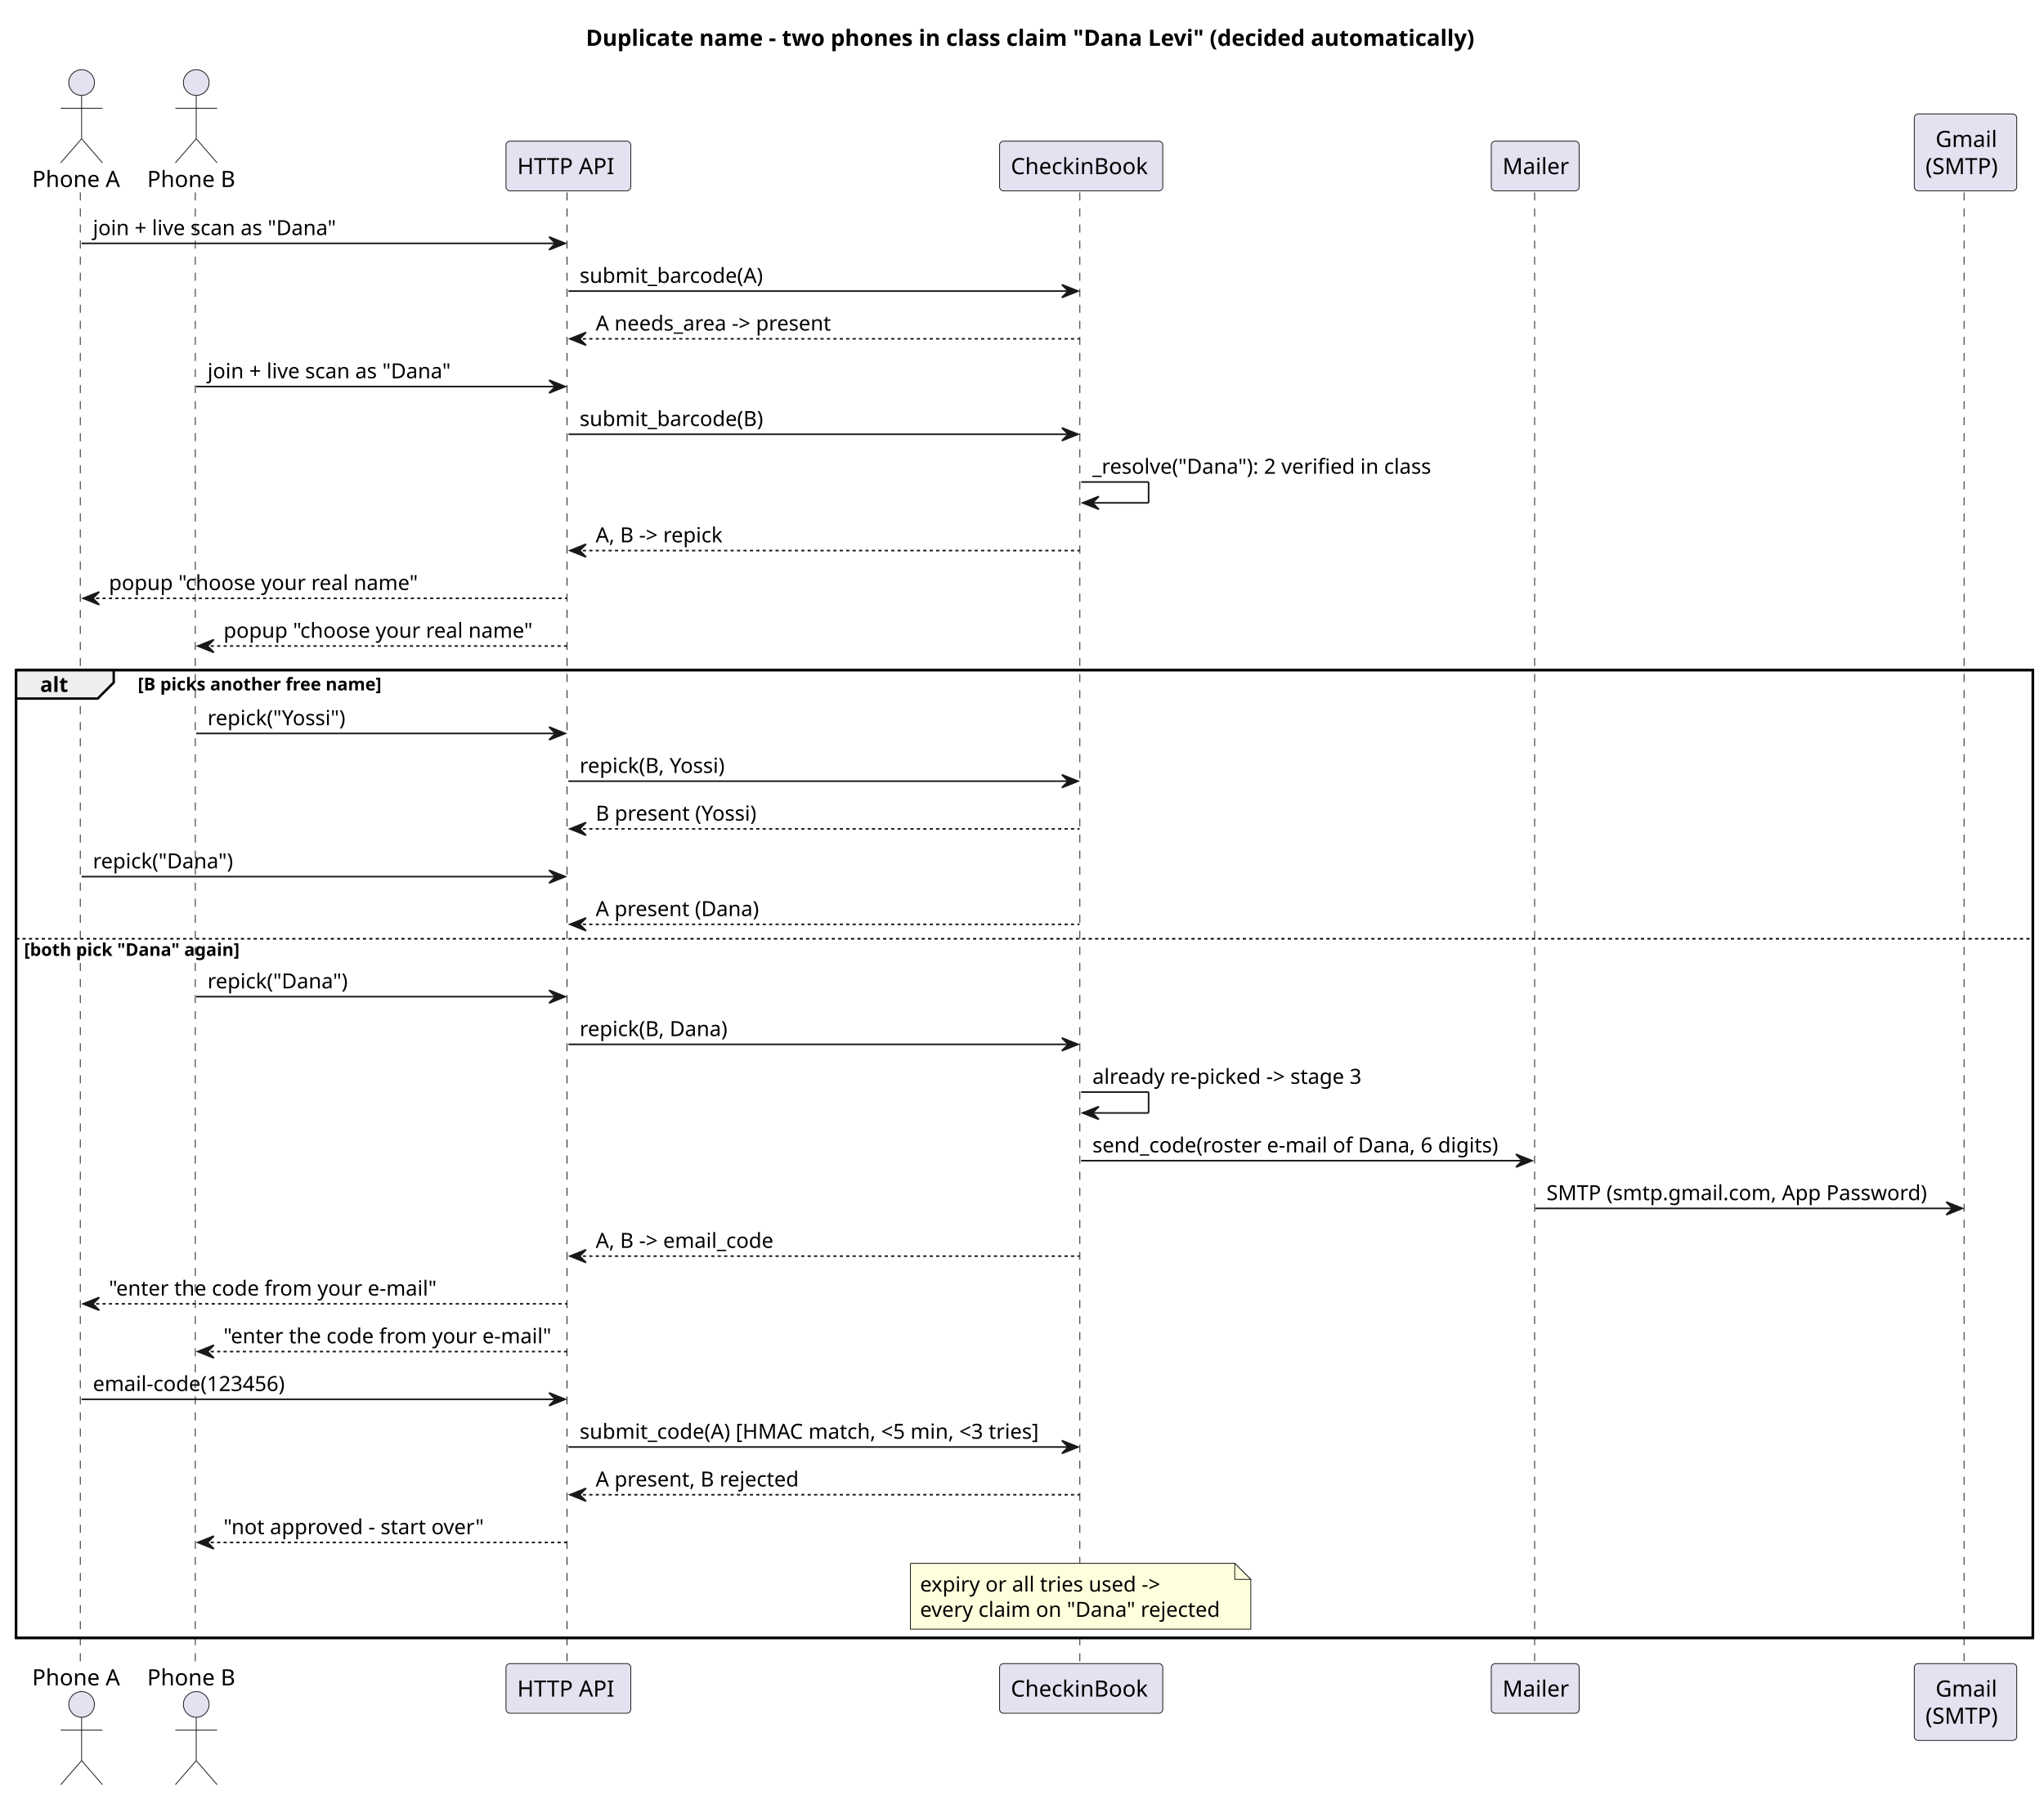
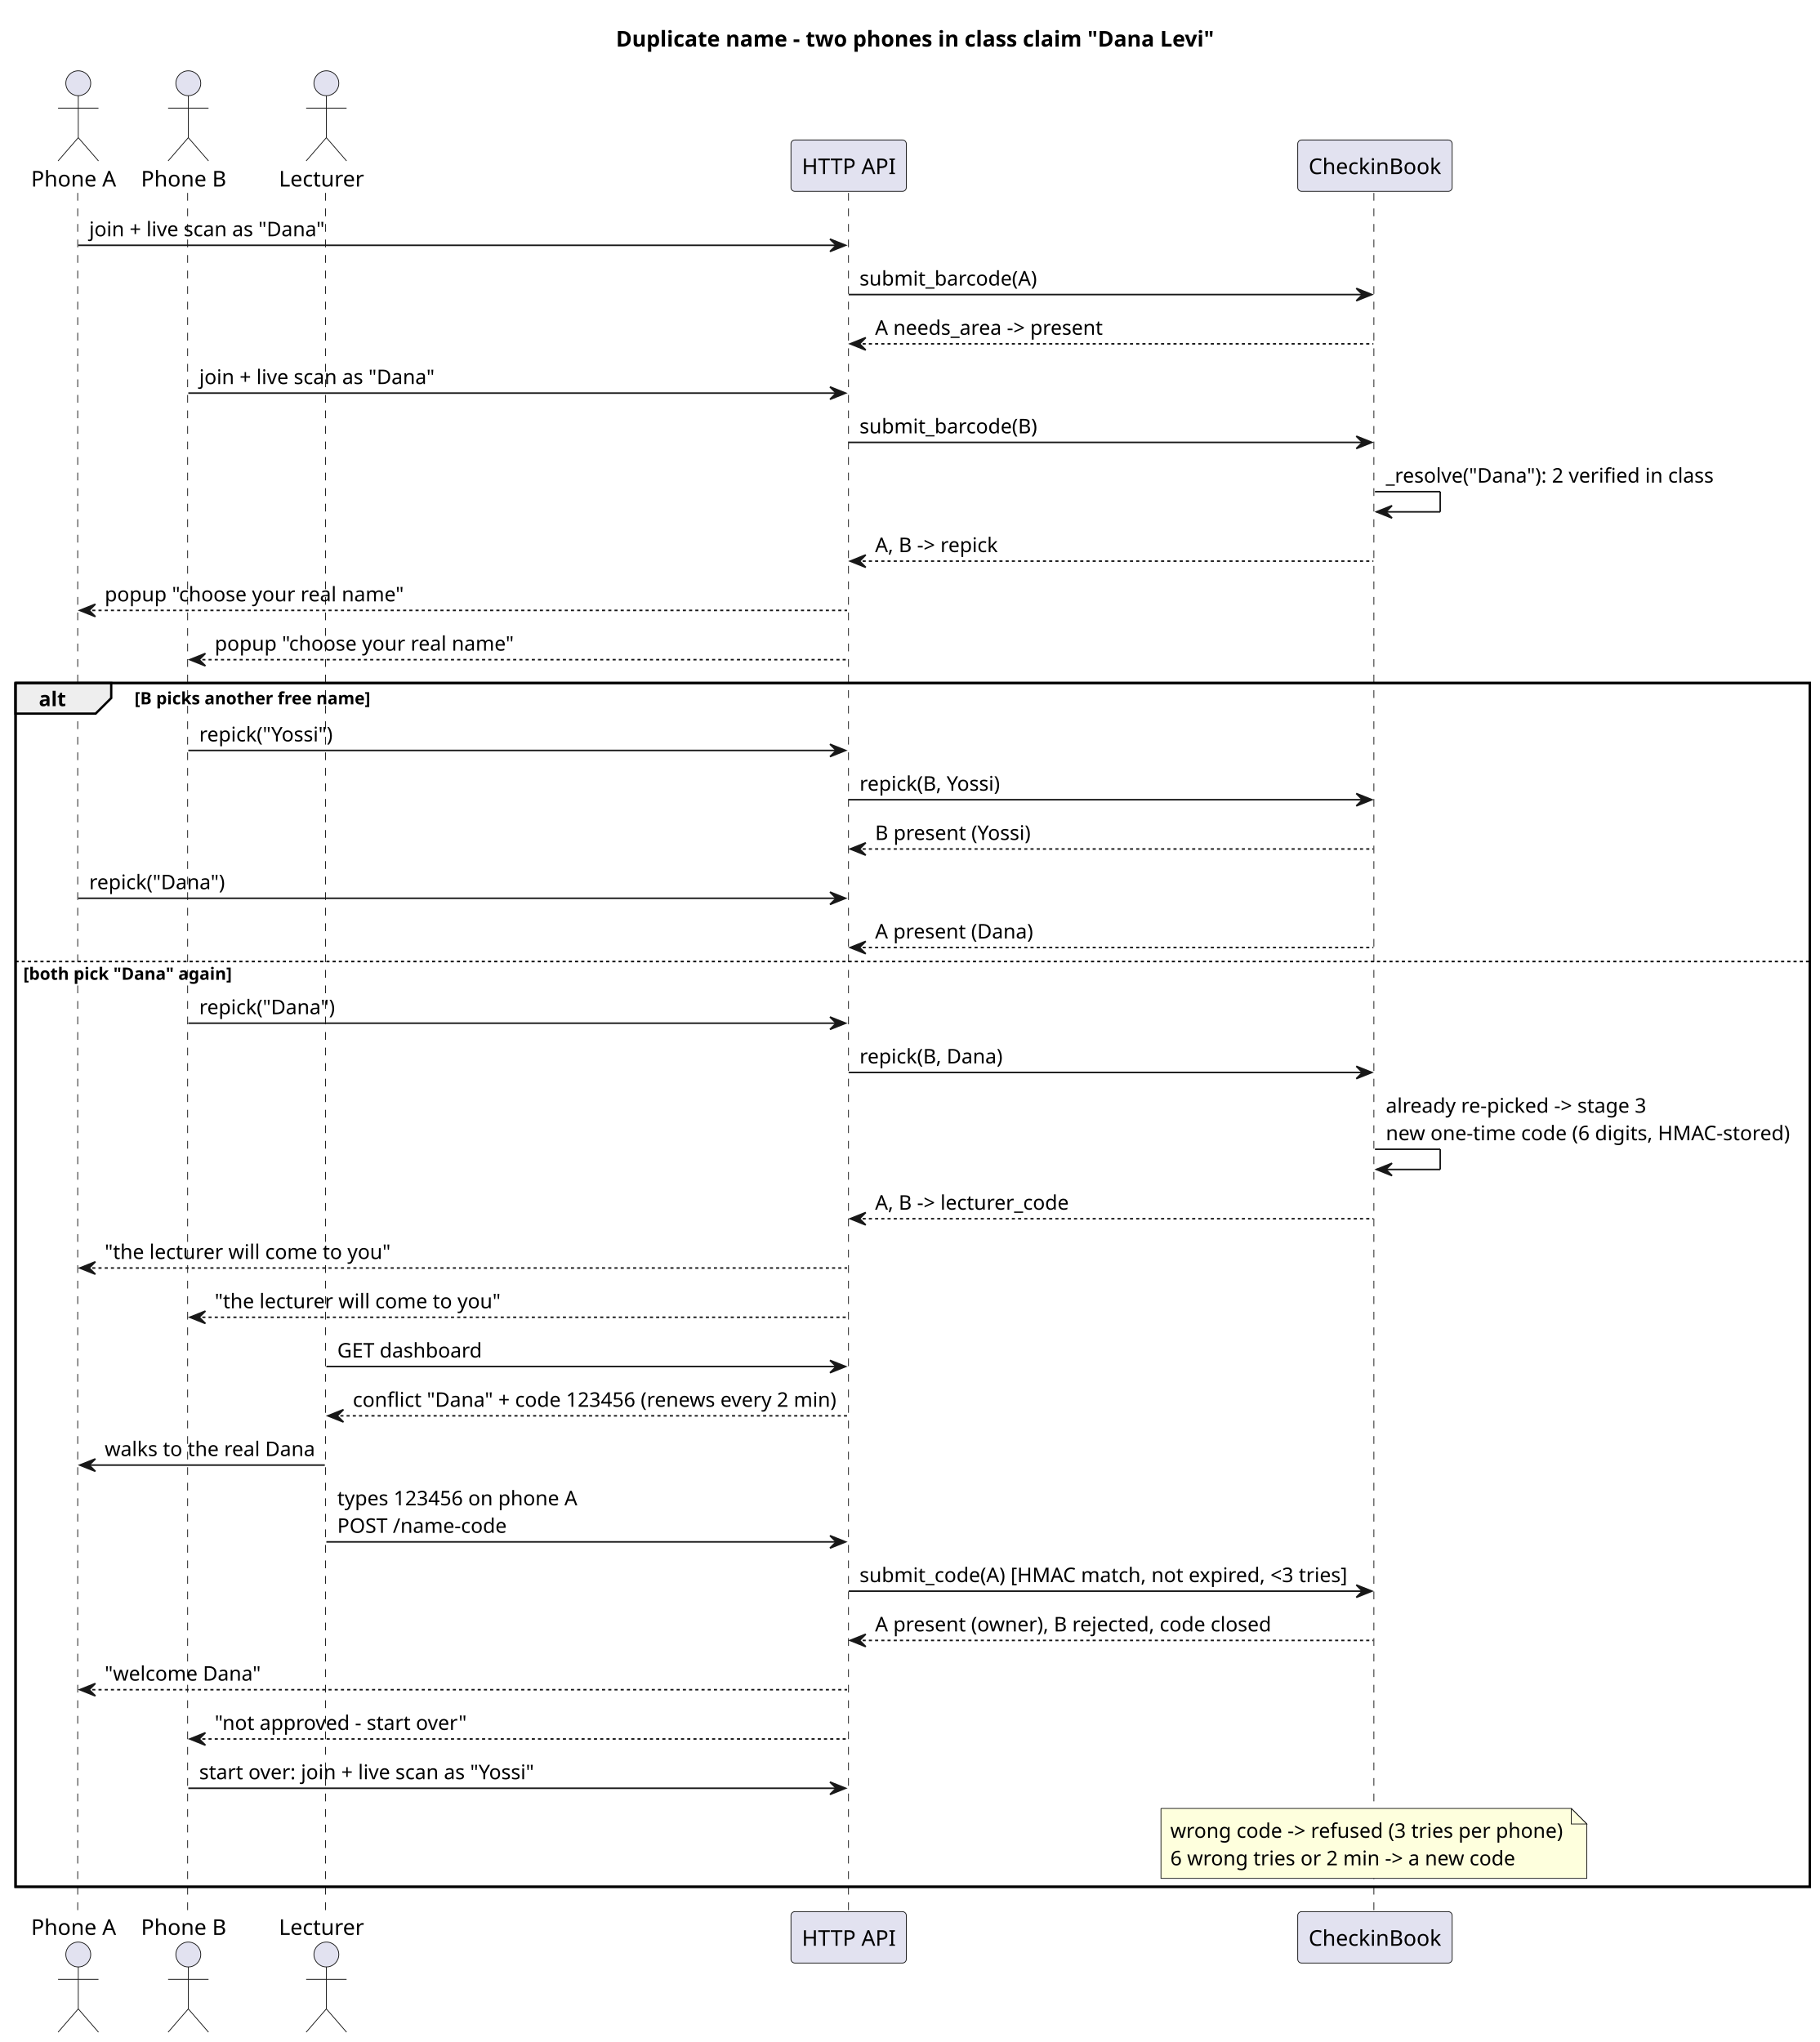
- <svg xmlns="http://www.w3.org/2000/svg" contentStyleType="text/css" height="1118px" preserveAspectRatio="none" style="width:1273px;height:1118px;background:#FFFFFF;" version="1.1" viewBox="0 0 1273 1118" width="1273px" zoomAndPan="magnify">
+ <svg xmlns="http://www.w3.org/2000/svg" contentStyleType="text/css" height="1314px" preserveAspectRatio="none" style="width:1171px;height:1314px;background:#FFFFFF;" version="1.1" viewBox="0 0 1171 1314" width="1171px" zoomAndPan="magnify">
  <defs />
  <g>
-     <text fill="#000000" font-family="sans-serif" font-size="14" font-weight="bold" lengthAdjust="spacing" textLength="545.248" x="364.893" y="28.562">Duplicate name - two phones in class claim "Dana Levi" (decided automatically)</text>
-     <rect fill="none" height="602.899" style="stroke:#000000;stroke-width:1.5;" width="1256.034" x="10" y="417.444" />
-     <line style="stroke:#181818;stroke-width:0.5;stroke-dasharray:5.0,5.0;" x1="50" x2="50" y1="119.879" y2="1037.344" />
-     <line style="stroke:#181818;stroke-width:0.5;stroke-dasharray:5.0,5.0;" x1="121.644" x2="121.644" y1="119.879" y2="1037.344" />
-     <line style="stroke:#181818;stroke-width:0.5;stroke-dasharray:5.0,5.0;" x1="353.13" x2="353.13" y1="119.879" y2="1037.344" />
-     <line style="stroke:#181818;stroke-width:0.5;stroke-dasharray:5.0,5.0;" x1="672.53" x2="672.53" y1="119.879" y2="1037.344" />
-     <line style="stroke:#181818;stroke-width:0.5;stroke-dasharray:5.0,5.0;" x1="955.766" x2="955.766" y1="119.879" y2="1037.344" />
-     <line style="stroke:#181818;stroke-width:0.5;stroke-dasharray:5.0,5.0;" x1="1223.214" x2="1223.214" y1="119.879" y2="1037.344" />
-     <text fill="#000000" font-family="sans-serif" font-size="14" lengthAdjust="spacing" textLength="55.645" x="20" y="116.502">Phone A</text>
-     <ellipse cx="50.822" cy="51.44" fill="#E2E2F0" rx="8" ry="8" style="stroke:#181818;stroke-width:0.5;" />
-     <path d="M50.822,59.44 L50.822,86.439 M37.822,67.439 L63.822,67.439 M50.822,86.439 L37.822,101.439 M50.822,86.439 L63.822,101.439 " fill="none" style="stroke:#181818;stroke-width:0.5;" />
-     <text fill="#000000" font-family="sans-serif" font-size="14" lengthAdjust="spacing" textLength="55.645" x="20" y="1049.906">Phone A</text>
-     <ellipse cx="50.822" cy="1061.783" fill="#E2E2F0" rx="8" ry="8" style="stroke:#181818;stroke-width:0.5;" />
-     <path d="M50.822,1069.783 L50.822,1096.783 M37.822,1077.783 L63.822,1077.783 M50.822,1096.783 L37.822,1111.783 M50.822,1096.783 L63.822,1111.783 " fill="none" style="stroke:#181818;stroke-width:0.5;" />
-     <text fill="#000000" font-family="sans-serif" font-size="14" lengthAdjust="spacing" textLength="55.145" x="91.644" y="116.502">Phone B</text>
-     <ellipse cx="122.217" cy="51.44" fill="#E2E2F0" rx="8" ry="8" style="stroke:#181818;stroke-width:0.5;" />
-     <path d="M122.217,59.44 L122.217,86.439 M109.217,67.439 L135.217,67.439 M122.217,86.439 L109.217,101.439 M122.217,86.439 L135.217,101.439 " fill="none" style="stroke:#181818;stroke-width:0.5;" />
-     <text fill="#000000" font-family="sans-serif" font-size="14" lengthAdjust="spacing" textLength="55.145" x="91.644" y="1049.906">Phone B</text>
-     <ellipse cx="122.217" cy="1061.783" fill="#E2E2F0" rx="8" ry="8" style="stroke:#181818;stroke-width:0.5;" />
-     <path d="M122.217,1069.783 L122.217,1096.783 M109.217,1077.783 L135.217,1077.783 M122.217,1096.783 L109.217,1111.783 M122.217,1096.783 L135.217,1111.783 " fill="none" style="stroke:#181818;stroke-width:0.5;" />
-     <rect fill="#E2E2F0" height="30.939" rx="2.5" ry="2.5" style="stroke:#181818;stroke-width:0.5;" width="77.718" x="315.13" y="87.939" />
-     <text fill="#000000" font-family="sans-serif" font-size="14" lengthAdjust="spacing" textLength="63.718" x="322.13" y="108.502">HTTP API</text>
-     <rect fill="#E2E2F0" height="30.939" rx="2.5" ry="2.5" style="stroke:#181818;stroke-width:0.5;" width="77.718" x="315.13" y="1036.344" />
-     <text fill="#000000" font-family="sans-serif" font-size="14" lengthAdjust="spacing" textLength="63.718" x="322.13" y="1056.906">HTTP API</text>
-     <rect fill="#E2E2F0" height="30.939" rx="2.5" ry="2.5" style="stroke:#181818;stroke-width:0.5;" width="101.644" x="622.53" y="87.939" />
-     <text fill="#000000" font-family="sans-serif" font-size="14" lengthAdjust="spacing" textLength="87.644" x="629.53" y="108.502">CheckinBook</text>
-     <rect fill="#E2E2F0" height="30.939" rx="2.5" ry="2.5" style="stroke:#181818;stroke-width:0.5;" width="101.644" x="622.53" y="1036.344" />
-     <text fill="#000000" font-family="sans-serif" font-size="14" lengthAdjust="spacing" textLength="87.644" x="629.53" y="1056.906">CheckinBook</text>
-     <rect fill="#E2E2F0" height="30.939" rx="2.5" ry="2.5" style="stroke:#181818;stroke-width:0.5;" width="54.722" x="928.766" y="87.939" />
-     <text fill="#000000" font-family="sans-serif" font-size="14" lengthAdjust="spacing" textLength="40.722" x="935.766" y="108.502">Mailer</text>
-     <rect fill="#E2E2F0" height="30.939" rx="2.5" ry="2.5" style="stroke:#181818;stroke-width:0.5;" width="54.722" x="928.766" y="1036.344" />
-     <text fill="#000000" font-family="sans-serif" font-size="14" lengthAdjust="spacing" textLength="40.722" x="935.766" y="1056.906">Mailer</text>
-     <rect fill="#E2E2F0" height="47.879" rx="2.5" ry="2.5" style="stroke:#181818;stroke-width:0.5;" width="63.82" x="1192.214" y="71" />
-     <text fill="#000000" font-family="sans-serif" font-size="14" lengthAdjust="spacing" textLength="37.352" x="1205.448" y="91.562">Gmail</text>
-     <text fill="#000000" font-family="sans-serif" font-size="14" lengthAdjust="spacing" textLength="49.82" x="1199.214" y="108.502">(SMTP)</text>
-     <rect fill="#E2E2F0" height="47.879" rx="2.5" ry="2.5" style="stroke:#181818;stroke-width:0.5;" width="63.82" x="1192.214" y="1036.344" />
-     <text fill="#000000" font-family="sans-serif" font-size="14" lengthAdjust="spacing" textLength="37.352" x="1205.448" y="1056.906">Gmail</text>
-     <text fill="#000000" font-family="sans-serif" font-size="14" lengthAdjust="spacing" textLength="49.82" x="1199.214" y="1073.846">(SMTP)</text>
-     <polygon fill="#181818" points="341.989,147.608,351.989,151.608,341.989,155.608,345.989,151.608" style="stroke:#181818;stroke-width:1.0;" />
-     <line style="stroke:#181818;stroke-width:1.0;" x1="50.822" x2="347.989" y1="151.608" y2="151.608" />
-     <text fill="#000000" font-family="sans-serif" font-size="13" lengthAdjust="spacing" textLength="157.041" x="57.822" y="146.473">join + live scan as "Dana"</text>
-     <polygon fill="#181818" points="661.352,177.338,671.352,181.338,661.352,185.338,665.352,181.338" style="stroke:#181818;stroke-width:1.0;" />
-     <line style="stroke:#181818;stroke-width:1.0;" x1="353.989" x2="667.352" y1="181.338" y2="181.338" />
-     <text fill="#000000" font-family="sans-serif" font-size="13" lengthAdjust="spacing" textLength="116.594" x="360.989" y="176.202">submit_barcode(A)</text>
-     <polygon fill="#181818" points="364.989,207.067,354.989,211.067,364.989,215.067,360.989,211.067" style="stroke:#181818;stroke-width:1.0;" />
-     <line style="stroke:#181818;stroke-width:1.0;stroke-dasharray:2.0,2.0;" x1="358.989" x2="672.352" y1="211.067" y2="211.067" />
-     <text fill="#000000" font-family="sans-serif" font-size="13" lengthAdjust="spacing" textLength="151.988" x="370.989" y="205.932">A needs_area -&gt; present</text>
-     <polygon fill="#181818" points="341.989,236.797,351.989,240.797,341.989,244.797,345.989,240.797" style="stroke:#181818;stroke-width:1.0;" />
-     <line style="stroke:#181818;stroke-width:1.0;" x1="122.217" x2="347.989" y1="240.797" y2="240.797" />
-     <text fill="#000000" font-family="sans-serif" font-size="13" lengthAdjust="spacing" textLength="157.041" x="129.217" y="235.661">join + live scan as "Dana"</text>
-     <polygon fill="#181818" points="661.352,266.526,671.352,270.526,661.352,274.526,665.352,270.526" style="stroke:#181818;stroke-width:1.0;" />
-     <line style="stroke:#181818;stroke-width:1.0;" x1="353.989" x2="667.352" y1="270.526" y2="270.526" />
-     <text fill="#000000" font-family="sans-serif" font-size="13" lengthAdjust="spacing" textLength="116.13" x="360.989" y="265.391">submit_barcode(B)</text>
-     <line style="stroke:#181818;stroke-width:1.0;" x1="673.352" x2="715.352" y1="300.256" y2="300.256" />
-     <line style="stroke:#181818;stroke-width:1.0;" x1="715.352" x2="715.352" y1="300.256" y2="313.256" />
-     <line style="stroke:#181818;stroke-width:1.0;" x1="674.352" x2="715.352" y1="313.256" y2="313.256" />
-     <polygon fill="#181818" points="684.352,309.256,674.352,313.256,684.352,317.256,680.352,313.256" style="stroke:#181818;stroke-width:1.0;" />
-     <text fill="#000000" font-family="sans-serif" font-size="13" lengthAdjust="spacing" textLength="219.502" x="680.352" y="295.12">_resolve("Dana"): 2 verified in class</text>
-     <polygon fill="#181818" points="364.989,338.985,354.989,342.985,364.989,346.985,360.989,342.985" style="stroke:#181818;stroke-width:1.0;" />
-     <line style="stroke:#181818;stroke-width:1.0;stroke-dasharray:2.0,2.0;" x1="358.989" x2="672.352" y1="342.985" y2="342.985" />
-     <text fill="#000000" font-family="sans-serif" font-size="13" lengthAdjust="spacing" textLength="84.913" x="370.989" y="337.85">A, B -&gt; repick</text>
-     <polygon fill="#181818" points="61.822,368.715,51.822,372.715,61.822,376.715,57.822,372.715" style="stroke:#181818;stroke-width:1.0;" />
-     <line style="stroke:#181818;stroke-width:1.0;stroke-dasharray:2.0,2.0;" x1="55.822" x2="352.989" y1="372.715" y2="372.715" />
-     <text fill="#000000" font-family="sans-serif" font-size="13" lengthAdjust="spacing" textLength="195.793" x="67.822" y="367.579">popup "choose your real name"</text>
-     <polygon fill="#181818" points="133.217,398.444,123.217,402.444,133.217,406.444,129.217,402.444" style="stroke:#181818;stroke-width:1.0;" />
-     <line style="stroke:#181818;stroke-width:1.0;stroke-dasharray:2.0,2.0;" x1="127.217" x2="352.989" y1="402.444" y2="402.444" />
-     <text fill="#000000" font-family="sans-serif" font-size="13" lengthAdjust="spacing" textLength="195.793" x="139.217" y="397.309">popup "choose your real name"</text>
-     <path d="M10,417.444 L70.831,417.444 L70.831,425.174 L60.831,435.174 L10,435.174 L10,417.444 " fill="#EEEEEE" style="stroke:#000000;stroke-width:1.5;" />
-     <rect fill="none" height="602.899" style="stroke:#000000;stroke-width:1.5;" width="1256.034" x="10" y="417.444" />
-     <text fill="#000000" font-family="sans-serif" font-size="13" font-weight="bold" lengthAdjust="spacing" textLength="15.831" x="25" y="431.038">alt</text>
-     <text fill="#000000" font-family="sans-serif" font-size="11" font-weight="bold" lengthAdjust="spacing" textLength="148.597" x="85.831" y="430.101">[B picks another free name]</text>
-     <polygon fill="#181818" points="341.989,452.903,351.989,456.903,341.989,460.903,345.989,456.903" style="stroke:#181818;stroke-width:1.0;" />
-     <line style="stroke:#181818;stroke-width:1.0;" x1="122.217" x2="347.989" y1="456.903" y2="456.903" />
-     <text fill="#000000" font-family="sans-serif" font-size="13" lengthAdjust="spacing" textLength="93.228" x="129.217" y="451.768">repick("Yossi")</text>
-     <polygon fill="#181818" points="661.352,482.633,671.352,486.633,661.352,490.633,665.352,486.633" style="stroke:#181818;stroke-width:1.0;" />
-     <line style="stroke:#181818;stroke-width:1.0;" x1="353.989" x2="667.352" y1="486.633" y2="486.633" />
-     <text fill="#000000" font-family="sans-serif" font-size="13" lengthAdjust="spacing" textLength="97.024" x="360.989" y="481.497">repick(B, Yossi)</text>
-     <polygon fill="#181818" points="364.989,512.362,354.989,516.362,364.989,520.362,360.989,516.362" style="stroke:#181818;stroke-width:1.0;" />
-     <line style="stroke:#181818;stroke-width:1.0;stroke-dasharray:2.0,2.0;" x1="358.989" x2="672.352" y1="516.362" y2="516.362" />
-     <text fill="#000000" font-family="sans-serif" font-size="13" lengthAdjust="spacing" textLength="105.6" x="370.989" y="511.227">B present (Yossi)</text>
-     <polygon fill="#181818" points="341.989,542.092,351.989,546.092,341.989,550.092,345.989,546.092" style="stroke:#181818;stroke-width:1.0;" />
-     <line style="stroke:#181818;stroke-width:1.0;" x1="50.822" x2="347.989" y1="546.092" y2="546.092" />
-     <text fill="#000000" font-family="sans-serif" font-size="13" lengthAdjust="spacing" textLength="91.4" x="57.822" y="540.956">repick("Dana")</text>
-     <polygon fill="#181818" points="364.989,571.821,354.989,575.821,364.989,579.821,360.989,575.821" style="stroke:#181818;stroke-width:1.0;" />
-     <line style="stroke:#181818;stroke-width:1.0;stroke-dasharray:2.0,2.0;" x1="358.989" x2="672.352" y1="575.821" y2="575.821" />
-     <text fill="#000000" font-family="sans-serif" font-size="13" lengthAdjust="spacing" textLength="104.235" x="370.989" y="570.686">A present (Dana)</text>
-     <line style="stroke:#000000;stroke-width:1.0;stroke-dasharray:2.0,2.0;" x1="10" x2="1266.034" y1="584.821" y2="584.821" />
-     <text fill="#000000" font-family="sans-serif" font-size="11" font-weight="bold" lengthAdjust="spacing" textLength="132.688" x="15" y="595.477">[both pick "Dana" again]</text>
-     <polygon fill="#181818" points="341.989,616.86,351.989,620.86,341.989,624.86,345.989,620.86" style="stroke:#181818;stroke-width:1.0;" />
-     <line style="stroke:#181818;stroke-width:1.0;" x1="122.217" x2="347.989" y1="620.86" y2="620.86" />
-     <text fill="#000000" font-family="sans-serif" font-size="13" lengthAdjust="spacing" textLength="91.4" x="129.217" y="615.725">repick("Dana")</text>
-     <polygon fill="#181818" points="661.352,646.59,671.352,650.59,661.352,654.59,665.352,650.59" style="stroke:#181818;stroke-width:1.0;" />
-     <line style="stroke:#181818;stroke-width:1.0;" x1="353.989" x2="667.352" y1="650.59" y2="650.59" />
-     <text fill="#000000" font-family="sans-serif" font-size="13" lengthAdjust="spacing" textLength="95.196" x="360.989" y="645.454">repick(B, Dana)</text>
-     <line style="stroke:#181818;stroke-width:1.0;" x1="673.352" x2="715.352" y1="680.319" y2="680.319" />
-     <line style="stroke:#181818;stroke-width:1.0;" x1="715.352" x2="715.352" y1="680.319" y2="693.319" />
-     <line style="stroke:#181818;stroke-width:1.0;" x1="674.352" x2="715.352" y1="693.319" y2="693.319" />
-     <polygon fill="#181818" points="684.352,689.319,674.352,693.319,684.352,697.319,680.352,693.319" style="stroke:#181818;stroke-width:1.0;" />
-     <text fill="#000000" font-family="sans-serif" font-size="13" lengthAdjust="spacing" textLength="176.351" x="680.352" y="675.184">already re-picked -&gt; stage 3</text>
-     <polygon fill="#181818" points="944.126,719.049,954.126,723.049,944.126,727.049,948.126,723.049" style="stroke:#181818;stroke-width:1.0;" />
-     <line style="stroke:#181818;stroke-width:1.0;" x1="673.352" x2="950.126" y1="723.049" y2="723.049" />
-     <text fill="#000000" font-family="sans-serif" font-size="13" lengthAdjust="spacing" textLength="258.775" x="680.352" y="717.913">send_code(roster e-mail of Dana, 6 digits)</text>
-     <polygon fill="#181818" points="1212.124,748.778,1222.124,752.778,1212.124,756.778,1216.124,752.778" style="stroke:#181818;stroke-width:1.0;" />
-     <line style="stroke:#181818;stroke-width:1.0;" x1="956.126" x2="1218.124" y1="752.778" y2="752.778" />
-     <text fill="#000000" font-family="sans-serif" font-size="13" lengthAdjust="spacing" textLength="243.998" x="963.126" y="747.643">SMTP (smtp.gmail.com, App Password)</text>
-     <polygon fill="#181818" points="364.989,778.508,354.989,782.508,364.989,786.508,360.989,782.508" style="stroke:#181818;stroke-width:1.0;" />
-     <line style="stroke:#181818;stroke-width:1.0;stroke-dasharray:2.0,2.0;" x1="358.989" x2="672.352" y1="782.508" y2="782.508" />
-     <text fill="#000000" font-family="sans-serif" font-size="13" lengthAdjust="spacing" textLength="116.022" x="370.989" y="777.372">A, B -&gt; email_code</text>
-     <polygon fill="#181818" points="61.822,808.237,51.822,812.237,61.822,816.237,57.822,812.237" style="stroke:#181818;stroke-width:1.0;" />
-     <line style="stroke:#181818;stroke-width:1.0;stroke-dasharray:2.0,2.0;" x1="55.822" x2="352.989" y1="812.237" y2="812.237" />
-     <text fill="#000000" font-family="sans-serif" font-size="13" lengthAdjust="spacing" textLength="207.772" x="67.822" y="807.102">"enter the code from your e-mail"</text>
-     <polygon fill="#181818" points="133.217,837.967,123.217,841.967,133.217,845.967,129.217,841.967" style="stroke:#181818;stroke-width:1.0;" />
-     <line style="stroke:#181818;stroke-width:1.0;stroke-dasharray:2.0,2.0;" x1="127.217" x2="352.989" y1="841.967" y2="841.967" />
-     <text fill="#000000" font-family="sans-serif" font-size="13" lengthAdjust="spacing" textLength="207.772" x="139.217" y="836.831">"enter the code from your e-mail"</text>
-     <polygon fill="#181818" points="341.989,867.696,351.989,871.696,341.989,875.696,345.989,871.696" style="stroke:#181818;stroke-width:1.0;" />
-     <line style="stroke:#181818;stroke-width:1.0;" x1="50.822" x2="347.989" y1="871.696" y2="871.696" />
-     <text fill="#000000" font-family="sans-serif" font-size="13" lengthAdjust="spacing" textLength="124.395" x="57.822" y="866.561">email-code(123456)</text>
-     <polygon fill="#181818" points="661.352,897.426,671.352,901.426,661.352,905.426,665.352,901.426" style="stroke:#181818;stroke-width:1.0;" />
-     <line style="stroke:#181818;stroke-width:1.0;" x1="353.989" x2="667.352" y1="901.426" y2="901.426" />
-     <text fill="#000000" font-family="sans-serif" font-size="13" lengthAdjust="spacing" textLength="295.363" x="360.989" y="896.29">submit_code(A) [HMAC match, &lt;5 min, &lt;3 tries]</text>
-     <polygon fill="#181818" points="364.989,927.155,354.989,931.155,364.989,935.155,360.989,931.155" style="stroke:#181818;stroke-width:1.0;" />
-     <line style="stroke:#181818;stroke-width:1.0;stroke-dasharray:2.0,2.0;" x1="358.989" x2="672.352" y1="931.155" y2="931.155" />
-     <text fill="#000000" font-family="sans-serif" font-size="13" lengthAdjust="spacing" textLength="129.416" x="370.989" y="926.019">A present, B rejected</text>
-     <polygon fill="#181818" points="133.217,956.885,123.217,960.885,133.217,964.885,129.217,960.885" style="stroke:#181818;stroke-width:1.0;" />
-     <line style="stroke:#181818;stroke-width:1.0;stroke-dasharray:2.0,2.0;" x1="127.217" x2="352.989" y1="960.885" y2="960.885" />
-     <text fill="#000000" font-family="sans-serif" font-size="13" lengthAdjust="spacing" textLength="166.334" x="139.217" y="955.749">"not approved - start over"</text>
-     <path d="M567,973.885 L567,1014.885 L779,1014.885 L779,983.885 L769,973.885 L567,973.885 " fill="#FEFFDD" style="stroke:#181818;stroke-width:0.5;" />
-     <path d="M769,973.885 L769,983.885 L779,983.885 L769,973.885 " fill="#FEFFDD" style="stroke:#181818;stroke-width:0.5;" />
-     <text fill="#000000" font-family="sans-serif" font-size="13" lengthAdjust="spacing" textLength="153.956" x="573" y="991.479">expiry or all tries used -&gt;</text>
-     <text fill="#000000" font-family="sans-serif" font-size="13" lengthAdjust="spacing" textLength="191.369" x="573" y="1007.208">every claim on "Dana" rejected</text>
+     <text fill="#000000" font-family="sans-serif" font-size="14" font-weight="bold" lengthAdjust="spacing" textLength="380.9" x="396.295" y="29.966">Duplicate name - two phones in class claim "Dana Levi"</text>
+     <rect fill="none" height="774.632" style="stroke:#000000;stroke-width:1.5;" width="1154.49" x="10" y="439.49" />
+     <line style="stroke:#181818;stroke-width:0.5;stroke-dasharray:5.0,5.0;" x1="50" x2="50" y1="124.136" y2="1231.122" />
+     <line style="stroke:#181818;stroke-width:0.5;stroke-dasharray:5.0,5.0;" x1="120.726" x2="120.726" y1="124.136" y2="1231.122" />
+     <line style="stroke:#181818;stroke-width:0.5;stroke-dasharray:5.0,5.0;" x1="209.433" x2="209.433" y1="124.136" y2="1231.122" />
+     <line style="stroke:#181818;stroke-width:0.5;stroke-dasharray:5.0,5.0;" x1="545.937" x2="545.937" y1="124.136" y2="1231.122" />
+     <line style="stroke:#181818;stroke-width:0.5;stroke-dasharray:5.0,5.0;" x1="883.985" x2="883.985" y1="124.136" y2="1231.122" />
+     <text fill="#000000" font-family="sans-serif" font-size="14" lengthAdjust="spacing" textLength="54.726" x="20" y="120.034">Phone A</text>
+     <ellipse cx="50.363" cy="53.568" fill="#E2E2F0" rx="8" ry="8" style="stroke:#181818;stroke-width:0.5;" />
+     <path d="M50.363,61.568 L50.363,88.568 M37.363,69.568 L63.363,69.568 M50.363,88.568 L37.363,103.568 M50.363,88.568 L63.363,103.568 " fill="none" style="stroke:#181818;stroke-width:0.5;" />
+     <text fill="#000000" font-family="sans-serif" font-size="14" lengthAdjust="spacing" textLength="54.726" x="20" y="1245.088">Phone A</text>
+     <ellipse cx="50.363" cy="1257.69" fill="#E2E2F0" rx="8" ry="8" style="stroke:#181818;stroke-width:0.5;" />
+     <path d="M50.363,1265.69 L50.363,1292.69 M37.363,1273.69 L63.363,1273.69 M50.363,1292.69 L37.363,1307.69 M50.363,1292.69 L63.363,1307.69 " fill="none" style="stroke:#181818;stroke-width:0.5;" />
+     <text fill="#000000" font-family="sans-serif" font-size="14" lengthAdjust="spacing" textLength="54.88" x="90.726" y="120.034">Phone B</text>
+     <ellipse cx="121.166" cy="53.568" fill="#E2E2F0" rx="8" ry="8" style="stroke:#181818;stroke-width:0.5;" />
+     <path d="M121.166,61.568 L121.166,88.568 M108.166,69.568 L134.166,69.568 M121.166,88.568 L108.166,103.568 M121.166,88.568 L134.166,103.568 " fill="none" style="stroke:#181818;stroke-width:0.5;" />
+     <text fill="#000000" font-family="sans-serif" font-size="14" lengthAdjust="spacing" textLength="54.88" x="90.726" y="1245.088">Phone B</text>
+     <ellipse cx="121.166" cy="1257.69" fill="#E2E2F0" rx="8" ry="8" style="stroke:#181818;stroke-width:0.5;" />
+     <path d="M121.166,1265.69 L121.166,1292.69 M108.166,1273.69 L134.166,1273.69 M121.166,1292.69 L108.166,1307.69 M121.166,1292.69 L134.166,1307.69 " fill="none" style="stroke:#181818;stroke-width:0.5;" />
+     <text fill="#000000" font-family="sans-serif" font-size="14" lengthAdjust="spacing" textLength="55.118" x="179.433" y="120.034">Lecturer</text>
+     <ellipse cx="209.992" cy="53.568" fill="#E2E2F0" rx="8" ry="8" style="stroke:#181818;stroke-width:0.5;" />
+     <path d="M209.992,61.568 L209.992,88.568 M196.992,69.568 L222.992,69.568 M209.992,88.568 L196.992,103.568 M209.992,88.568 L222.992,103.568 " fill="none" style="stroke:#181818;stroke-width:0.5;" />
+     <text fill="#000000" font-family="sans-serif" font-size="14" lengthAdjust="spacing" textLength="55.118" x="179.433" y="1245.088">Lecturer</text>
+     <ellipse cx="209.992" cy="1257.69" fill="#E2E2F0" rx="8" ry="8" style="stroke:#181818;stroke-width:0.5;" />
+     <path d="M209.992,1265.69 L209.992,1292.69 M196.992,1273.69 L222.992,1273.69 M209.992,1292.69 L196.992,1307.69 M209.992,1292.69 L222.992,1307.69 " fill="none" style="stroke:#181818;stroke-width:0.5;" />
+     <rect fill="#E2E2F0" height="33.068" rx="2.5" ry="2.5" style="stroke:#181818;stroke-width:0.5;" width="74.214" x="508.937" y="90.068" />
+     <text fill="#000000" font-family="sans-serif" font-size="14" lengthAdjust="spacing" textLength="60.214" x="515.937" y="112.034">HTTP API</text>
+     <rect fill="#E2E2F0" height="33.068" rx="2.5" ry="2.5" style="stroke:#181818;stroke-width:0.5;" width="74.214" x="508.937" y="1230.122" />
+     <text fill="#000000" font-family="sans-serif" font-size="14" lengthAdjust="spacing" textLength="60.214" x="515.937" y="1252.088">HTTP API</text>
+     <rect fill="#E2E2F0" height="33.068" rx="2.5" ry="2.5" style="stroke:#181818;stroke-width:0.5;" width="99.372" x="834.985" y="90.068" />
+     <text fill="#000000" font-family="sans-serif" font-size="14" lengthAdjust="spacing" textLength="85.372" x="841.985" y="112.034">CheckinBook</text>
+     <rect fill="#E2E2F0" height="33.068" rx="2.5" ry="2.5" style="stroke:#181818;stroke-width:0.5;" width="99.372" x="834.985" y="1230.122" />
+     <text fill="#000000" font-family="sans-serif" font-size="14" lengthAdjust="spacing" textLength="85.372" x="841.985" y="1252.088">CheckinBook</text>
+     <polygon fill="#181818" points="534.044,153.842,544.044,157.842,534.044,161.842,538.044,157.842" style="stroke:#181818;stroke-width:1.0;" />
+     <line style="stroke:#181818;stroke-width:1.0;" x1="50.363" x2="540.044" y1="157.842" y2="157.842" />
+     <text fill="#000000" font-family="sans-serif" font-size="13" lengthAdjust="spacing" textLength="151.619" x="57.363" y="152.033">join + live scan as "Dana"</text>
+     <polygon fill="#181818" points="872.671,185.548,882.671,189.548,872.671,193.548,876.671,189.548" style="stroke:#181818;stroke-width:1.0;" />
+     <line style="stroke:#181818;stroke-width:1.0;" x1="546.044" x2="878.671" y1="189.548" y2="189.548" />
+     <text fill="#000000" font-family="sans-serif" font-size="13" lengthAdjust="spacing" textLength="114.426" x="553.044" y="183.739">submit_barcode(A)</text>
+     <polygon fill="#181818" points="557.044,217.254,547.044,221.254,557.044,225.254,553.044,221.254" style="stroke:#181818;stroke-width:1.0;" />
+     <line style="stroke:#181818;stroke-width:1.0;stroke-dasharray:2.0,2.0;" x1="551.044" x2="883.671" y1="221.254" y2="221.254" />
+     <text fill="#000000" font-family="sans-serif" font-size="13" lengthAdjust="spacing" textLength="147.03" x="563.044" y="215.445">A needs_area -&gt; present</text>
+     <polygon fill="#181818" points="534.044,248.96,544.044,252.96,534.044,256.96,538.044,252.96" style="stroke:#181818;stroke-width:1.0;" />
+     <line style="stroke:#181818;stroke-width:1.0;" x1="121.166" x2="540.044" y1="252.96" y2="252.96" />
+     <text fill="#000000" font-family="sans-serif" font-size="13" lengthAdjust="spacing" textLength="151.619" x="128.166" y="247.151">join + live scan as "Dana"</text>
+     <polygon fill="#181818" points="872.671,280.666,882.671,284.666,872.671,288.666,876.671,284.666" style="stroke:#181818;stroke-width:1.0;" />
+     <line style="stroke:#181818;stroke-width:1.0;" x1="546.044" x2="878.671" y1="284.666" y2="284.666" />
+     <text fill="#000000" font-family="sans-serif" font-size="13" lengthAdjust="spacing" textLength="114.569" x="553.044" y="278.857">submit_barcode(B)</text>
+     <line style="stroke:#181818;stroke-width:1.0;" x1="884.671" x2="926.671" y1="316.372" y2="316.372" />
+     <line style="stroke:#181818;stroke-width:1.0;" x1="926.671" x2="926.671" y1="316.372" y2="329.372" />
+     <line style="stroke:#181818;stroke-width:1.0;" x1="885.671" x2="926.671" y1="329.372" y2="329.372" />
+     <polygon fill="#181818" points="895.671,325.372,885.671,329.372,895.671,333.372,891.671,329.372" style="stroke:#181818;stroke-width:1.0;" />
+     <text fill="#000000" font-family="sans-serif" font-size="13" lengthAdjust="spacing" textLength="211.354" x="891.671" y="310.563">_resolve("Dana"): 2 verified in class</text>
+     <polygon fill="#181818" points="557.044,357.078,547.044,361.078,557.044,365.078,553.044,361.078" style="stroke:#181818;stroke-width:1.0;" />
+     <line style="stroke:#181818;stroke-width:1.0;stroke-dasharray:2.0,2.0;" x1="551.044" x2="883.671" y1="361.078" y2="361.078" />
+     <text fill="#000000" font-family="sans-serif" font-size="13" lengthAdjust="spacing" textLength="79.235" x="563.044" y="355.269">A, B -&gt; repick</text>
+     <polygon fill="#181818" points="61.363,388.784,51.363,392.784,61.363,396.784,57.363,392.784" style="stroke:#181818;stroke-width:1.0;" />
+     <line style="stroke:#181818;stroke-width:1.0;stroke-dasharray:2.0,2.0;" x1="55.363" x2="545.044" y1="392.784" y2="392.784" />
+     <text fill="#000000" font-family="sans-serif" font-size="13" lengthAdjust="spacing" textLength="193.635" x="67.363" y="386.975">popup "choose your real name"</text>
+     <polygon fill="#181818" points="132.166,420.49,122.166,424.49,132.166,428.49,128.166,424.49" style="stroke:#181818;stroke-width:1.0;" />
+     <line style="stroke:#181818;stroke-width:1.0;stroke-dasharray:2.0,2.0;" x1="126.166" x2="545.044" y1="424.49" y2="424.49" />
+     <text fill="#000000" font-family="sans-serif" font-size="13" lengthAdjust="spacing" textLength="193.635" x="138.166" y="418.681">popup "choose your real name"</text>
+     <path d="M10,439.49 L71.559,439.49 L71.559,449.196 L61.559,459.196 L10,459.196 L10,439.49 " fill="#EEEEEE" style="stroke:#000000;stroke-width:1.5;" />
+     <rect fill="none" height="774.632" style="stroke:#000000;stroke-width:1.5;" width="1154.49" x="10" y="439.49" />
+     <text fill="#000000" font-family="sans-serif" font-size="13" font-weight="bold" lengthAdjust="spacing" textLength="16.559" x="25" y="454.387">alt</text>
+     <text fill="#000000" font-family="sans-serif" font-size="11" font-weight="bold" lengthAdjust="spacing" textLength="151.092" x="86.559" y="453.249">[B picks another free name]</text>
+     <polygon fill="#181818" points="534.044,478.902,544.044,482.902,534.044,486.902,538.044,482.902" style="stroke:#181818;stroke-width:1.0;" />
+     <line style="stroke:#181818;stroke-width:1.0;" x1="121.166" x2="540.044" y1="482.902" y2="482.902" />
+     <text fill="#000000" font-family="sans-serif" font-size="13" lengthAdjust="spacing" textLength="86.671" x="128.166" y="477.093">repick("Yossi")</text>
+     <polygon fill="#181818" points="872.671,510.608,882.671,514.608,872.671,518.608,876.671,514.608" style="stroke:#181818;stroke-width:1.0;" />
+     <line style="stroke:#181818;stroke-width:1.0;" x1="546.044" x2="878.671" y1="514.608" y2="514.608" />
+     <text fill="#000000" font-family="sans-serif" font-size="13" lengthAdjust="spacing" textLength="91.377" x="553.044" y="508.799">repick(B, Yossi)</text>
+     <polygon fill="#181818" points="557.044,542.314,547.044,546.314,557.044,550.314,553.044,546.314" style="stroke:#181818;stroke-width:1.0;" />
+     <line style="stroke:#181818;stroke-width:1.0;stroke-dasharray:2.0,2.0;" x1="551.044" x2="883.671" y1="546.314" y2="546.314" />
+     <text fill="#000000" font-family="sans-serif" font-size="13" lengthAdjust="spacing" textLength="101.023" x="563.044" y="540.505">B present (Yossi)</text>
+     <polygon fill="#181818" points="534.044,574.02,544.044,578.02,534.044,582.02,538.044,578.02" style="stroke:#181818;stroke-width:1.0;" />
+     <line style="stroke:#181818;stroke-width:1.0;" x1="50.363" x2="540.044" y1="578.02" y2="578.02" />
+     <text fill="#000000" font-family="sans-serif" font-size="13" lengthAdjust="spacing" textLength="87.75" x="57.363" y="572.211">repick("Dana")</text>
+     <polygon fill="#181818" points="557.044,605.726,547.044,609.726,557.044,613.726,553.044,609.726" style="stroke:#181818;stroke-width:1.0;" />
+     <line style="stroke:#181818;stroke-width:1.0;stroke-dasharray:2.0,2.0;" x1="551.044" x2="883.671" y1="609.726" y2="609.726" />
+     <text fill="#000000" font-family="sans-serif" font-size="13" lengthAdjust="spacing" textLength="101.959" x="563.044" y="603.917">A present (Dana)</text>
+     <line style="stroke:#000000;stroke-width:1.0;stroke-dasharray:2.0,2.0;" x1="10" x2="1164.49" y1="618.726" y2="618.726" />
+     <text fill="#000000" font-family="sans-serif" font-size="11" font-weight="bold" lengthAdjust="spacing" textLength="132.871" x="15" y="630.485">[both pick "Dana" again]</text>
+     <polygon fill="#181818" points="534.044,654.414,544.044,658.414,534.044,662.414,538.044,658.414" style="stroke:#181818;stroke-width:1.0;" />
+     <line style="stroke:#181818;stroke-width:1.0;" x1="121.166" x2="540.044" y1="658.414" y2="658.414" />
+     <text fill="#000000" font-family="sans-serif" font-size="13" lengthAdjust="spacing" textLength="87.75" x="128.166" y="652.605">repick("Dana")</text>
+     <polygon fill="#181818" points="872.671,686.12,882.671,690.12,872.671,694.12,876.671,690.12" style="stroke:#181818;stroke-width:1.0;" />
+     <line style="stroke:#181818;stroke-width:1.0;" x1="546.044" x2="878.671" y1="690.12" y2="690.12" />
+     <text fill="#000000" font-family="sans-serif" font-size="13" lengthAdjust="spacing" textLength="92.456" x="553.044" y="684.311">repick(B, Dana)</text>
+     <line style="stroke:#181818;stroke-width:1.0;" x1="884.671" x2="926.671" y1="739.532" y2="739.532" />
+     <line style="stroke:#181818;stroke-width:1.0;" x1="926.671" x2="926.671" y1="739.532" y2="752.532" />
+     <line style="stroke:#181818;stroke-width:1.0;" x1="885.671" x2="926.671" y1="752.532" y2="752.532" />
+     <polygon fill="#181818" points="895.671,748.532,885.671,752.532,895.671,756.532,891.671,752.532" style="stroke:#181818;stroke-width:1.0;" />
+     <text fill="#000000" font-family="sans-serif" font-size="13" lengthAdjust="spacing" textLength="168.129" x="891.671" y="716.017">already re-picked -&gt; stage 3</text>
+     <text fill="#000000" font-family="sans-serif" font-size="13" lengthAdjust="spacing" textLength="260.819" x="891.671" y="733.723">new one-time code (6 digits, HMAC-stored)</text>
+     <polygon fill="#181818" points="557.044,780.238,547.044,784.238,557.044,788.238,553.044,784.238" style="stroke:#181818;stroke-width:1.0;" />
+     <line style="stroke:#181818;stroke-width:1.0;stroke-dasharray:2.0,2.0;" x1="551.044" x2="883.671" y1="784.238" y2="784.238" />
+     <text fill="#000000" font-family="sans-serif" font-size="13" lengthAdjust="spacing" textLength="124.93" x="563.044" y="778.429">A, B -&gt; lecturer_code</text>
+     <polygon fill="#181818" points="61.363,811.944,51.363,815.944,61.363,819.944,57.363,815.944" style="stroke:#181818;stroke-width:1.0;" />
+     <line style="stroke:#181818;stroke-width:1.0;stroke-dasharray:2.0,2.0;" x1="55.363" x2="545.044" y1="815.944" y2="815.944" />
+     <text fill="#000000" font-family="sans-serif" font-size="13" lengthAdjust="spacing" textLength="184.249" x="67.363" y="810.135">"the lecturer will come to you"</text>
+     <polygon fill="#181818" points="132.166,843.65,122.166,847.65,132.166,851.65,128.166,847.65" style="stroke:#181818;stroke-width:1.0;" />
+     <line style="stroke:#181818;stroke-width:1.0;stroke-dasharray:2.0,2.0;" x1="126.166" x2="545.044" y1="847.65" y2="847.65" />
+     <text fill="#000000" font-family="sans-serif" font-size="13" lengthAdjust="spacing" textLength="184.249" x="138.166" y="841.841">"the lecturer will come to you"</text>
+     <polygon fill="#181818" points="534.044,875.356,544.044,879.356,534.044,883.356,538.044,879.356" style="stroke:#181818;stroke-width:1.0;" />
+     <line style="stroke:#181818;stroke-width:1.0;" x1="209.992" x2="540.044" y1="879.356" y2="879.356" />
+     <text fill="#000000" font-family="sans-serif" font-size="13" lengthAdjust="spacing" textLength="93.366" x="216.992" y="873.547">GET dashboard</text>
+     <polygon fill="#181818" points="220.992,907.062,210.992,911.062,220.992,915.062,216.992,911.062" style="stroke:#181818;stroke-width:1.0;" />
+     <line style="stroke:#181818;stroke-width:1.0;stroke-dasharray:2.0,2.0;" x1="214.992" x2="545.044" y1="911.062" y2="911.062" />
+     <text fill="#000000" font-family="sans-serif" font-size="13" lengthAdjust="spacing" textLength="312.052" x="226.992" y="905.253">conflict "Dana" + code 123456 (renews every 2 min)</text>
+     <polygon fill="#181818" points="61.363,938.768,51.363,942.768,61.363,946.768,57.363,942.768" style="stroke:#181818;stroke-width:1.0;" />
+     <line style="stroke:#181818;stroke-width:1.0;" x1="55.363" x2="208.992" y1="942.768" y2="942.768" />
+     <text fill="#000000" font-family="sans-serif" font-size="13" lengthAdjust="spacing" textLength="135.629" x="67.363" y="936.959">walks to the real Dana</text>
+     <polygon fill="#181818" points="534.044,988.18,544.044,992.18,534.044,996.18,538.044,992.18" style="stroke:#181818;stroke-width:1.0;" />
+     <line style="stroke:#181818;stroke-width:1.0;" x1="209.992" x2="540.044" y1="992.18" y2="992.18" />
+     <text fill="#000000" font-family="sans-serif" font-size="13" lengthAdjust="spacing" textLength="154.479" x="216.992" y="968.665">types 123456 on phone A</text>
+     <text fill="#000000" font-family="sans-serif" font-size="13" lengthAdjust="spacing" textLength="109.031" x="216.992" y="986.371">POST /name-code</text>
+     <polygon fill="#181818" points="872.671,1019.886,882.671,1023.886,872.671,1027.886,876.671,1023.886" style="stroke:#181818;stroke-width:1.0;" />
+     <line style="stroke:#181818;stroke-width:1.0;" x1="546.044" x2="878.671" y1="1023.886" y2="1023.886" />
+     <text fill="#000000" font-family="sans-serif" font-size="13" lengthAdjust="spacing" textLength="314.626" x="553.044" y="1018.077">submit_code(A) [HMAC match, not expired, &lt;3 tries]</text>
+     <polygon fill="#181818" points="557.044,1051.592,547.044,1055.592,557.044,1059.592,553.044,1055.592" style="stroke:#181818;stroke-width:1.0;" />
+     <line style="stroke:#181818;stroke-width:1.0;stroke-dasharray:2.0,2.0;" x1="551.044" x2="883.671" y1="1055.592" y2="1055.592" />
+     <text fill="#000000" font-family="sans-serif" font-size="13" lengthAdjust="spacing" textLength="255.697" x="563.044" y="1049.783">A present (owner), B rejected, code closed</text>
+     <polygon fill="#181818" points="61.363,1083.298,51.363,1087.298,61.363,1091.298,57.363,1087.298" style="stroke:#181818;stroke-width:1.0;" />
+     <line style="stroke:#181818;stroke-width:1.0;stroke-dasharray:2.0,2.0;" x1="55.363" x2="545.044" y1="1087.298" y2="1087.298" />
+     <text fill="#000000" font-family="sans-serif" font-size="13" lengthAdjust="spacing" textLength="100.594" x="67.363" y="1081.489">"welcome Dana"</text>
+     <polygon fill="#181818" points="132.166,1115.004,122.166,1119.004,132.166,1123.004,128.166,1119.004" style="stroke:#181818;stroke-width:1.0;" />
+     <line style="stroke:#181818;stroke-width:1.0;stroke-dasharray:2.0,2.0;" x1="126.166" x2="545.044" y1="1119.004" y2="1119.004" />
+     <text fill="#000000" font-family="sans-serif" font-size="13" lengthAdjust="spacing" textLength="162.799" x="138.166" y="1113.195">"not approved - start over"</text>
+     <polygon fill="#181818" points="534.044,1146.71,544.044,1150.71,534.044,1154.71,538.044,1150.71" style="stroke:#181818;stroke-width:1.0;" />
+     <line style="stroke:#181818;stroke-width:1.0;" x1="121.166" x2="540.044" y1="1150.71" y2="1150.71" />
+     <text fill="#000000" font-family="sans-serif" font-size="13" lengthAdjust="spacing" textLength="216.229" x="128.166" y="1144.901">start over: join + live scan as "Yossi"</text>
+     <path d="M747,1163.71 L747,1208.71 L1021,1208.71 L1021,1173.71 L1011,1163.71 L747,1163.71 " fill="#FEFFDD" style="stroke:#181818;stroke-width:0.5;" />
+     <path d="M1011,1163.71 L1011,1173.71 L1021,1173.71 L1011,1163.71 " fill="#FEFFDD" style="stroke:#181818;stroke-width:0.5;" />
+     <text fill="#000000" font-family="sans-serif" font-size="13" lengthAdjust="spacing" textLength="253.123" x="753" y="1182.607">wrong code -&gt; refused (3 tries per phone)</text>
+     <text fill="#000000" font-family="sans-serif" font-size="13" lengthAdjust="spacing" textLength="222.456" x="753" y="1200.313">6 wrong tries or 2 min -&gt; a new code</text>
  </g>
</svg>
